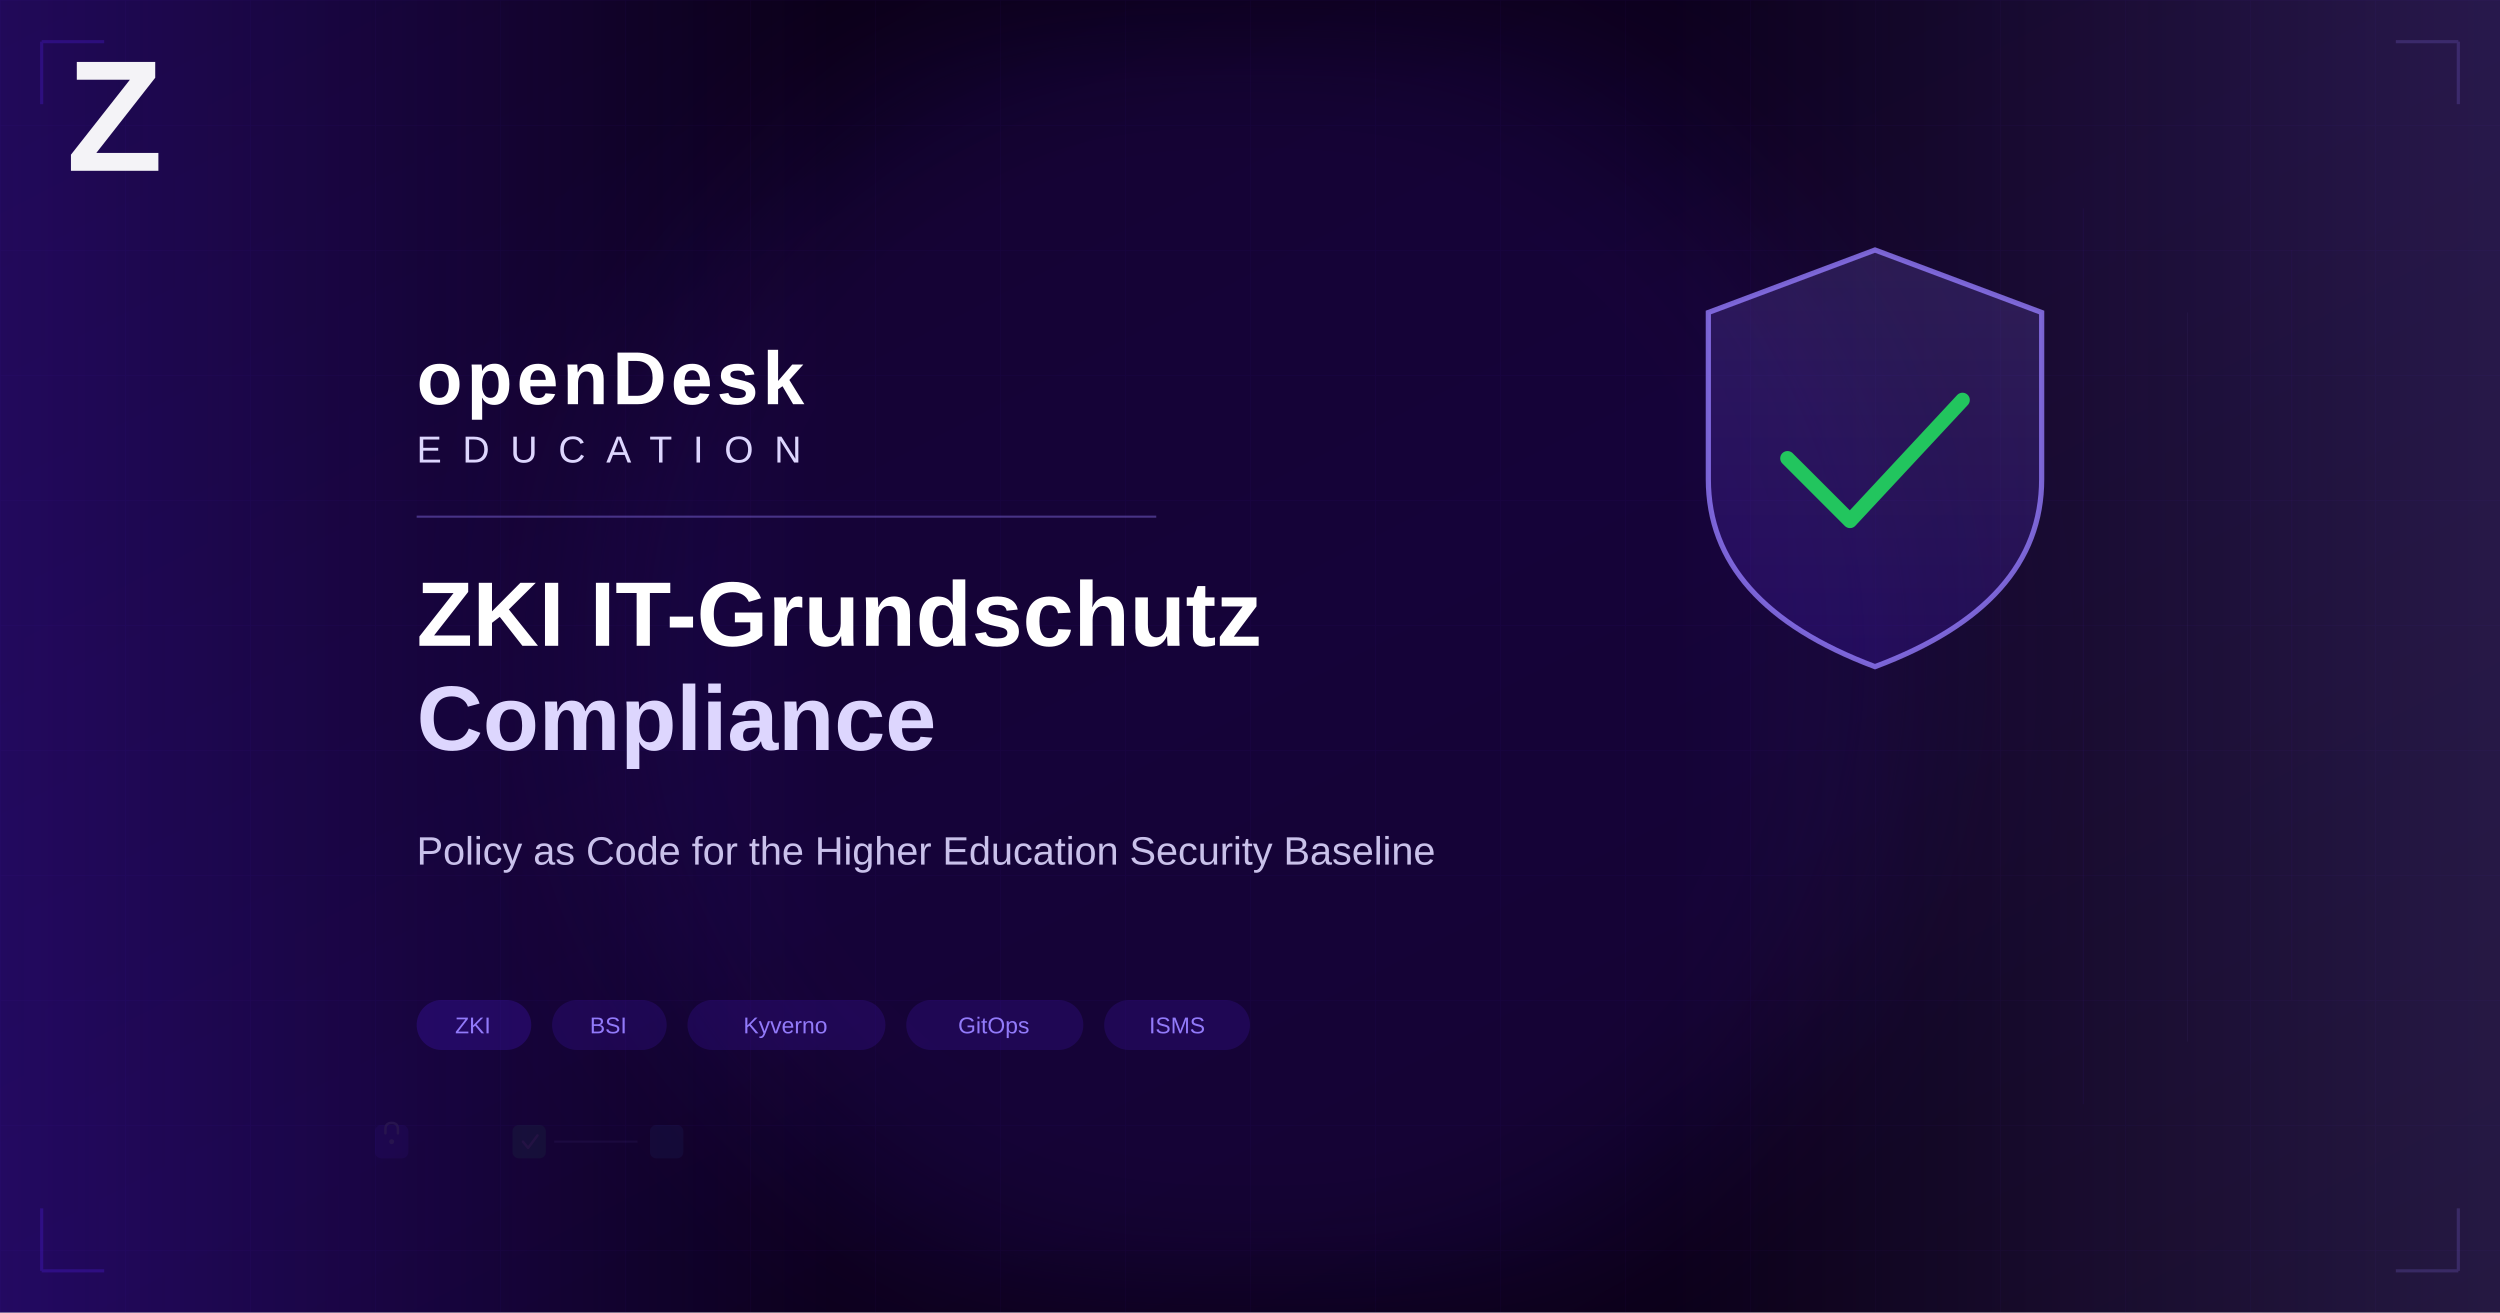
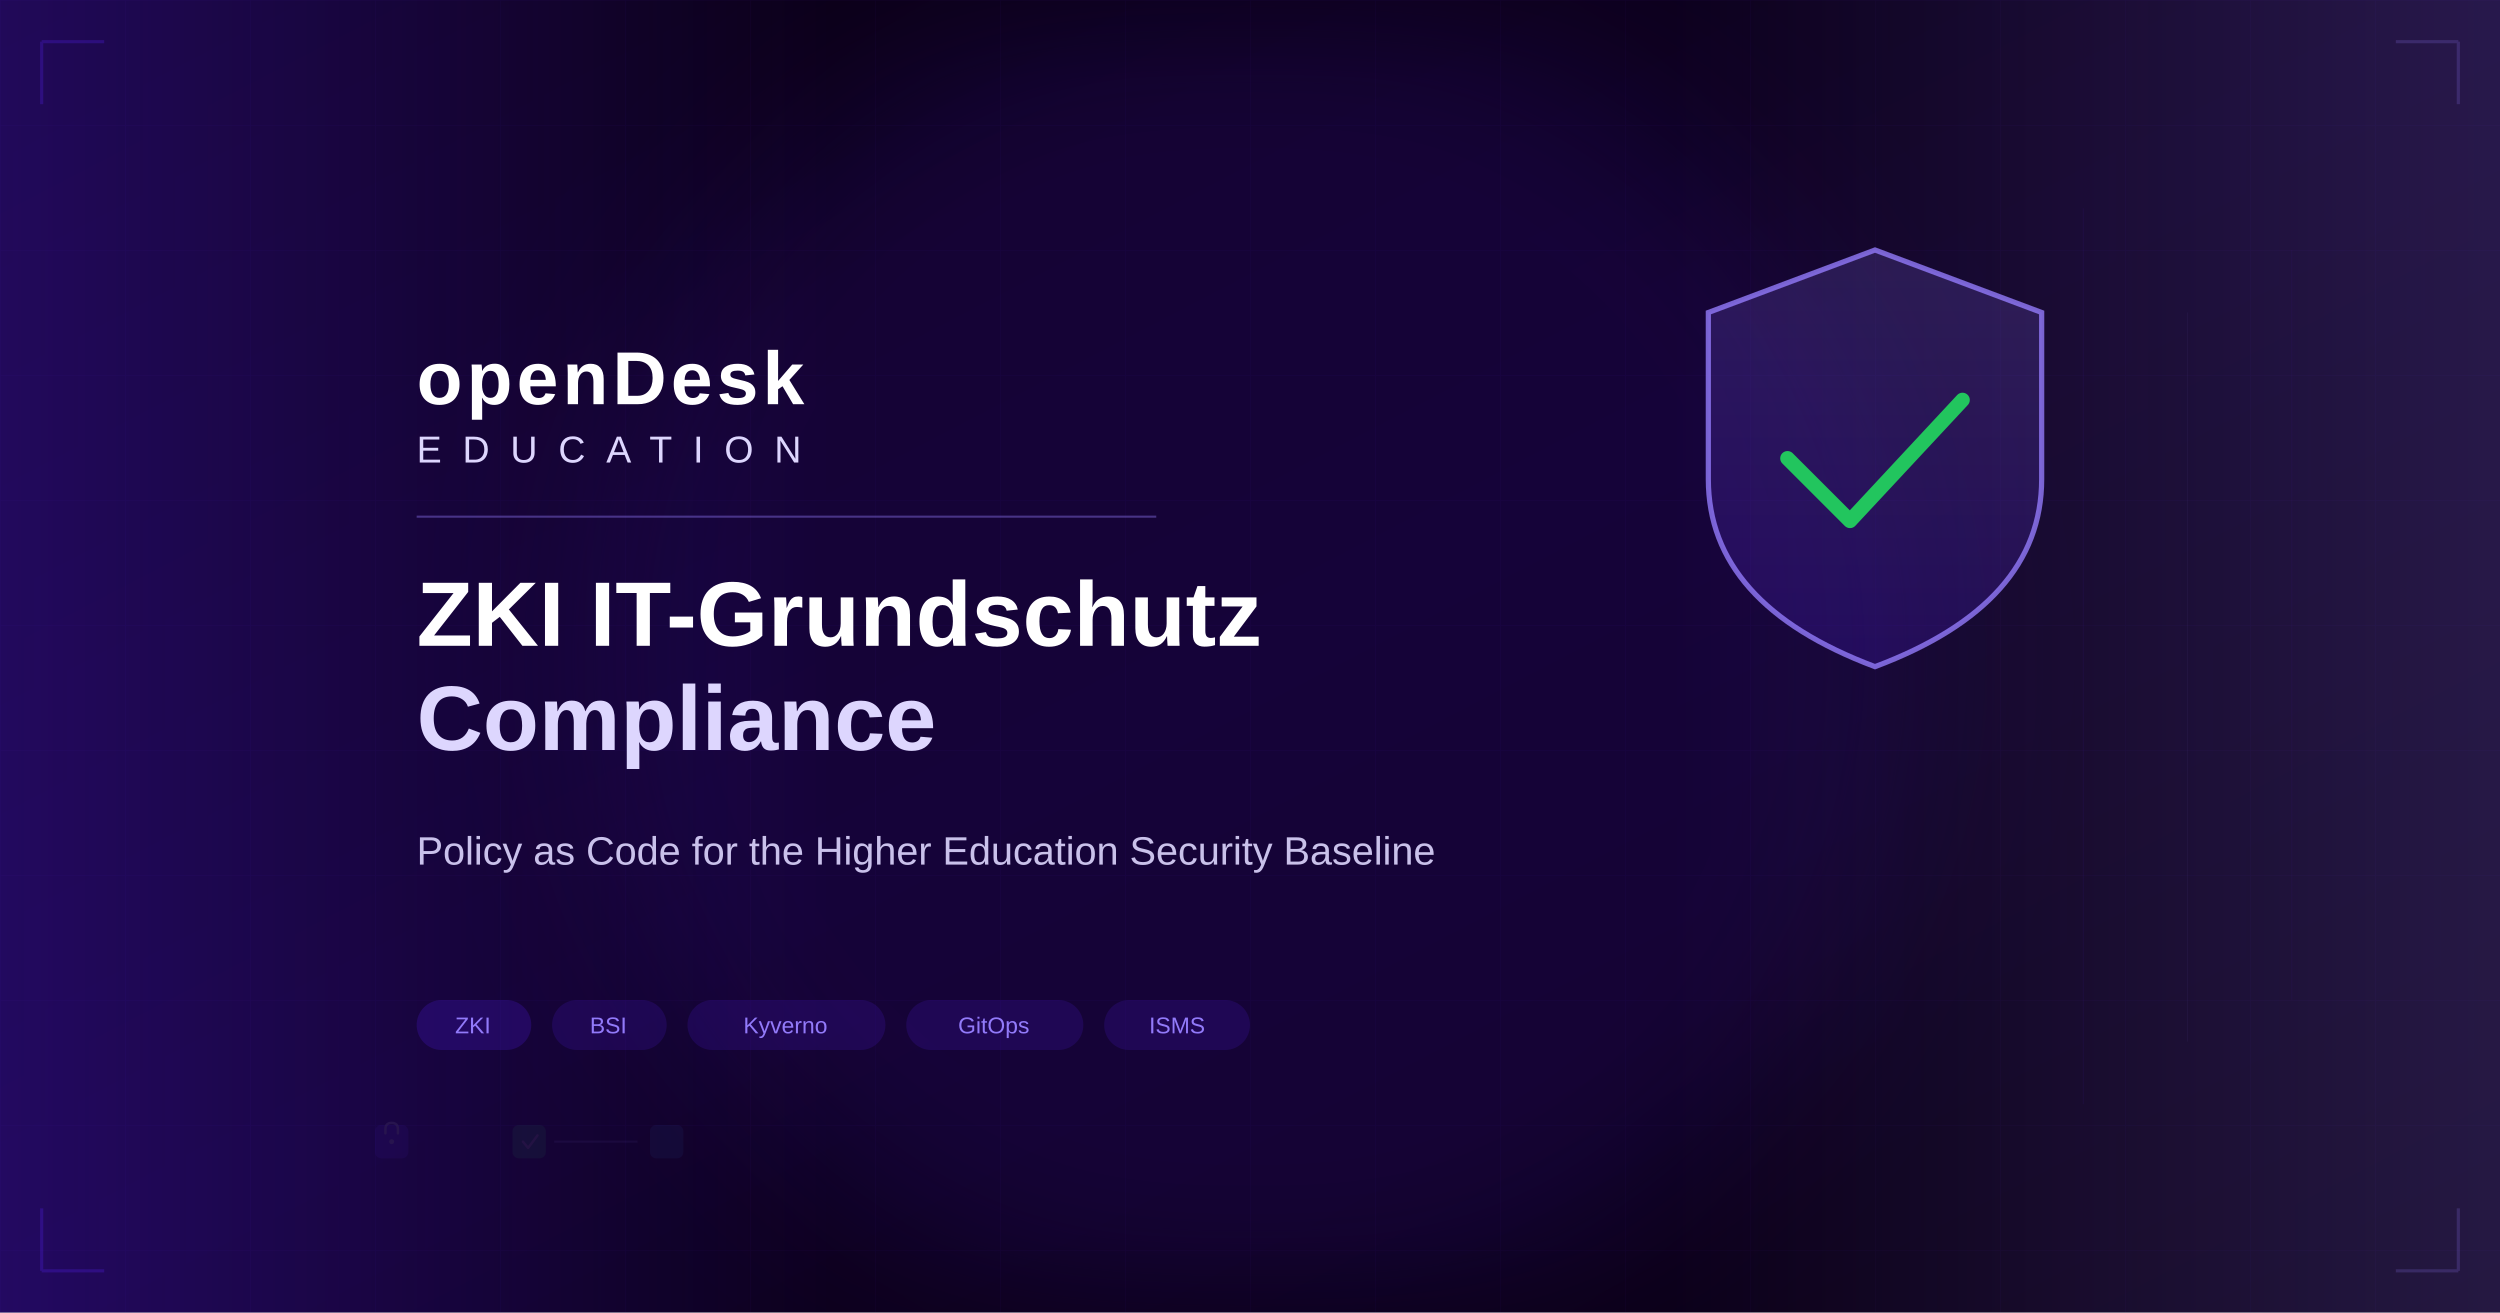
<svg xmlns="http://www.w3.org/2000/svg" viewBox="0 0 1200 630" width="1200" height="630">
  <defs>
    <linearGradient id="bgGrad" x1="0%" y1="0%" x2="100%" y2="100%">
      <stop offset="0%" stop-color="#0a0014" />
      <stop offset="50%" stop-color="#0d0020" />
      <stop offset="100%" stop-color="#0a0014" />
    </linearGradient>
    <linearGradient id="accentLeft" x1="0%" y1="0%" x2="100%" y2="0%">
      <stop offset="0%" stop-color="#571EFA" stop-opacity="0.3" />
      <stop offset="100%" stop-color="#571EFA" stop-opacity="0" />
    </linearGradient>
    <linearGradient id="accentRight" x1="100%" y1="0%" x2="0%" y2="0%">
      <stop offset="0%" stop-color="#927AFA" stop-opacity="0.2" />
      <stop offset="100%" stop-color="#927AFA" stop-opacity="0" />
    </linearGradient>
    <linearGradient id="iconGrad" x1="0%" y1="0%" x2="100%" y2="100%">
      <stop offset="0%" stop-color="#571EFA" />
      <stop offset="100%" stop-color="#927AFA" />
    </linearGradient>
    <linearGradient id="shieldGrad" x1="0%" y1="0%" x2="0%" y2="100%">
      <stop offset="0%" stop-color="#927AFA" />
      <stop offset="100%" stop-color="#571EFA" />
    </linearGradient>
    <filter id="glowWide" x="-100%" y="-100%" width="300%" height="300%">
      <feGaussianBlur in="SourceGraphic" stdDeviation="40" />
    </filter>
    <pattern id="grid" width="60" height="60" patternUnits="userSpaceOnUse">
      <path d="M 60 0 L 0 0 0 60" fill="none" stroke="#571EFA" stroke-width="0.5" opacity="0.06" />
    </pattern>
  </defs>
  <rect width="1200" height="630" fill="url(#bgGrad)" />
  <rect width="1200" height="630" fill="url(#grid)" />
  <rect x="0" y="0" width="400" height="630" fill="url(#accentLeft)" />
  <rect x="800" y="0" width="400" height="630" fill="url(#accentRight)" />
  <circle cx="600" cy="315" r="320" fill="#571EFA" opacity="0.12" filter="url(#glowWide)" />
-   <text x="55" y="82" text-anchor="middle" font-family="Arial, Helvetica, sans-serif" font-size="76" font-weight="bold" fill="white" opacity="0.95">Z</text>
  <text x="200" y="194" font-family="Arial, Helvetica, sans-serif" font-size="36" font-weight="bold" fill="white" letter-spacing="2">openDesk</text>
  <text x="200" y="222" font-family="Arial, Helvetica, sans-serif" font-size="18" font-weight="300" fill="#DDD6FE" letter-spacing="10">EDUCATION</text>
  <line x1="200" y1="248" x2="555" y2="248" stroke="#927AFA" stroke-width="1" opacity="0.4" />
  <g transform="translate(820, 120)">
    <path d="M 80,0 L 160,30 L 160,110 Q 160,170 80,200 Q 0,170 0,110 L 0,30 Z" fill="url(#shieldGrad)" opacity="0.18" />
    <path d="M 80,0 L 160,30 L 160,110 Q 160,170 80,200 Q 0,170 0,110 L 0,30 Z" fill="none" stroke="#927AFA" stroke-width="2.5" opacity="0.8" />
    <path d="M 38,100 L 68,130 L 122,72" fill="none" stroke="#22c55e" stroke-width="7" stroke-linecap="round" stroke-linejoin="round" />
  </g>
  <text x="200" y="310" font-family="Arial, Helvetica, sans-serif" font-size="44" font-weight="bold" fill="white">ZKI IT-Grundschutz</text>
  <text x="200" y="360" font-family="Arial, Helvetica, sans-serif" font-size="44" font-weight="bold" fill="#DDD6FE">Compliance</text>
  <text x="200" y="415" font-family="Arial, Helvetica, sans-serif" font-size="19" fill="#DDD6FE" opacity="0.9">Policy as Code for the Higher Education Security Baseline</text>
  <g transform="translate(200, 480)">
    <rect x="0" y="0" width="55" height="24" rx="12" fill="#571EFA" opacity="0.2" />
    <text x="27" y="16" text-anchor="middle" font-family="Arial, Helvetica, sans-serif" font-size="11" fill="#927AFA" font-weight="500">ZKI</text>
    <rect x="65" y="0" width="55" height="24" rx="12" fill="#571EFA" opacity="0.15" />
    <text x="92" y="16" text-anchor="middle" font-family="Arial, Helvetica, sans-serif" font-size="11" fill="#927AFA" font-weight="500">BSI</text>
    <rect x="130" y="0" width="95" height="24" rx="12" fill="#571EFA" opacity="0.15" />
    <text x="177" y="16" text-anchor="middle" font-family="Arial, Helvetica, sans-serif" font-size="11" fill="#927AFA" font-weight="500">Kyverno</text>
    <rect x="235" y="0" width="85" height="24" rx="12" fill="#571EFA" opacity="0.15" />
    <text x="277" y="16" text-anchor="middle" font-family="Arial, Helvetica, sans-serif" font-size="11" fill="#927AFA" font-weight="500">GitOps</text>
    <rect x="330" y="0" width="70" height="24" rx="12" fill="#571EFA" opacity="0.15" />
    <text x="365" y="16" text-anchor="middle" font-family="Arial, Helvetica, sans-serif" font-size="11" fill="#927AFA" font-weight="500">ISMS</text>
  </g>
  <g opacity="0.06">
    <rect x="180" y="540" width="16" height="16" rx="3" fill="#571EFA" />
    <path d="M 185,544 L 185,542 Q 185,539 188,539 Q 191,539 191,542 L 191,544" fill="none" stroke="white" stroke-width="1.2" stroke-linecap="round" />
    <circle cx="188" cy="548" r="1.2" fill="white" />
    <rect x="246" y="540" width="16" height="16" rx="3" fill="#22c55e" />
    <path d="M 251,548 L 253.5,551 L 258,545" fill="none" stroke="white" stroke-width="1.2" stroke-linecap="round" stroke-linejoin="round" />
    <path d="M 266,548 L 306,548" stroke="#927AFA" stroke-width="1" />
    <rect x="312" y="540" width="16" height="16" rx="3" fill="#3b82f6" />
  </g>
  <line x1="1000" y1="100" x2="1000" y2="530" stroke="#571EFA" stroke-width="0.5" opacity="0.06" />
  <line x1="1050" y1="150" x2="1050" y2="500" stroke="#927AFA" stroke-width="0.5" opacity="0.05" />
  <line x1="1100" y1="120" x2="1100" y2="480" stroke="#571EFA" stroke-width="0.5" opacity="0.04" />
  <path d="M 20,20 L 50,20 M 20,20 L 20,50" stroke="#571EFA" stroke-width="1.5" opacity="0.25" fill="none" />
  <path d="M 1180,20 L 1150,20 M 1180,20 L 1180,50" stroke="#927AFA" stroke-width="1.5" opacity="0.2" fill="none" />
  <path d="M 20,610 L 50,610 M 20,610 L 20,580" stroke="#571EFA" stroke-width="1.5" opacity="0.25" fill="none" />
  <path d="M 1180,610 L 1150,610 M 1180,610 L 1180,580" stroke="#927AFA" stroke-width="1.5" opacity="0.2" fill="none" />
</svg>
